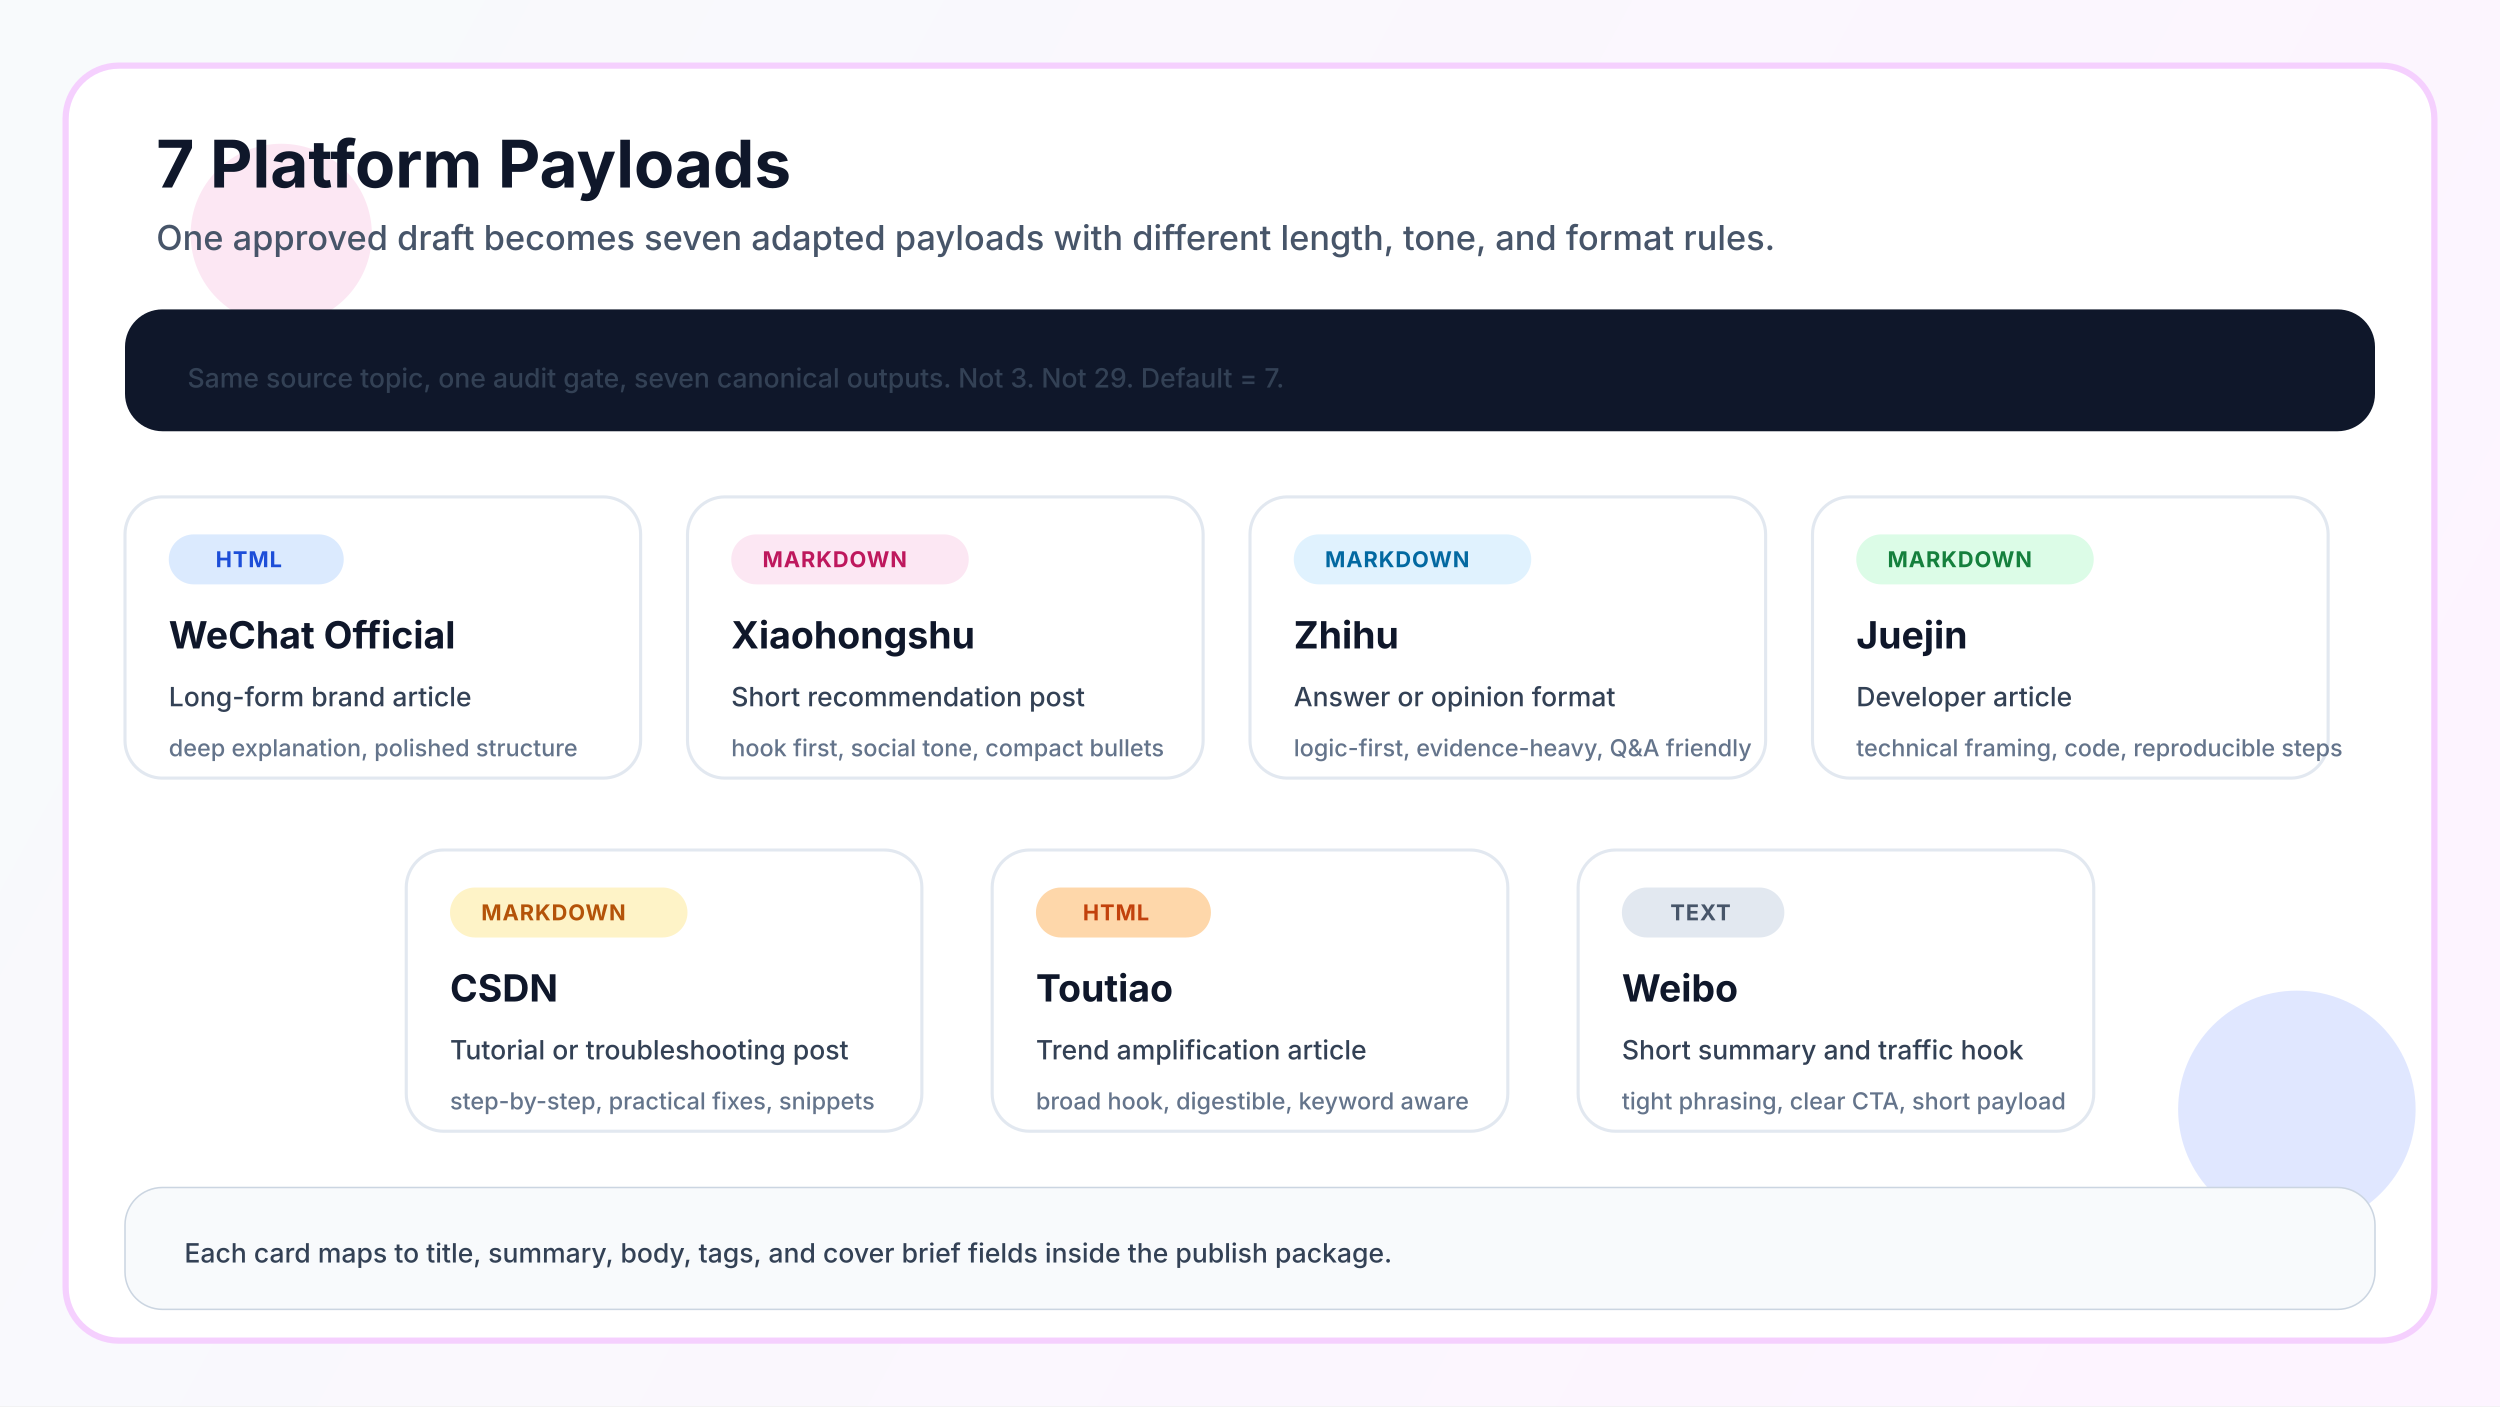
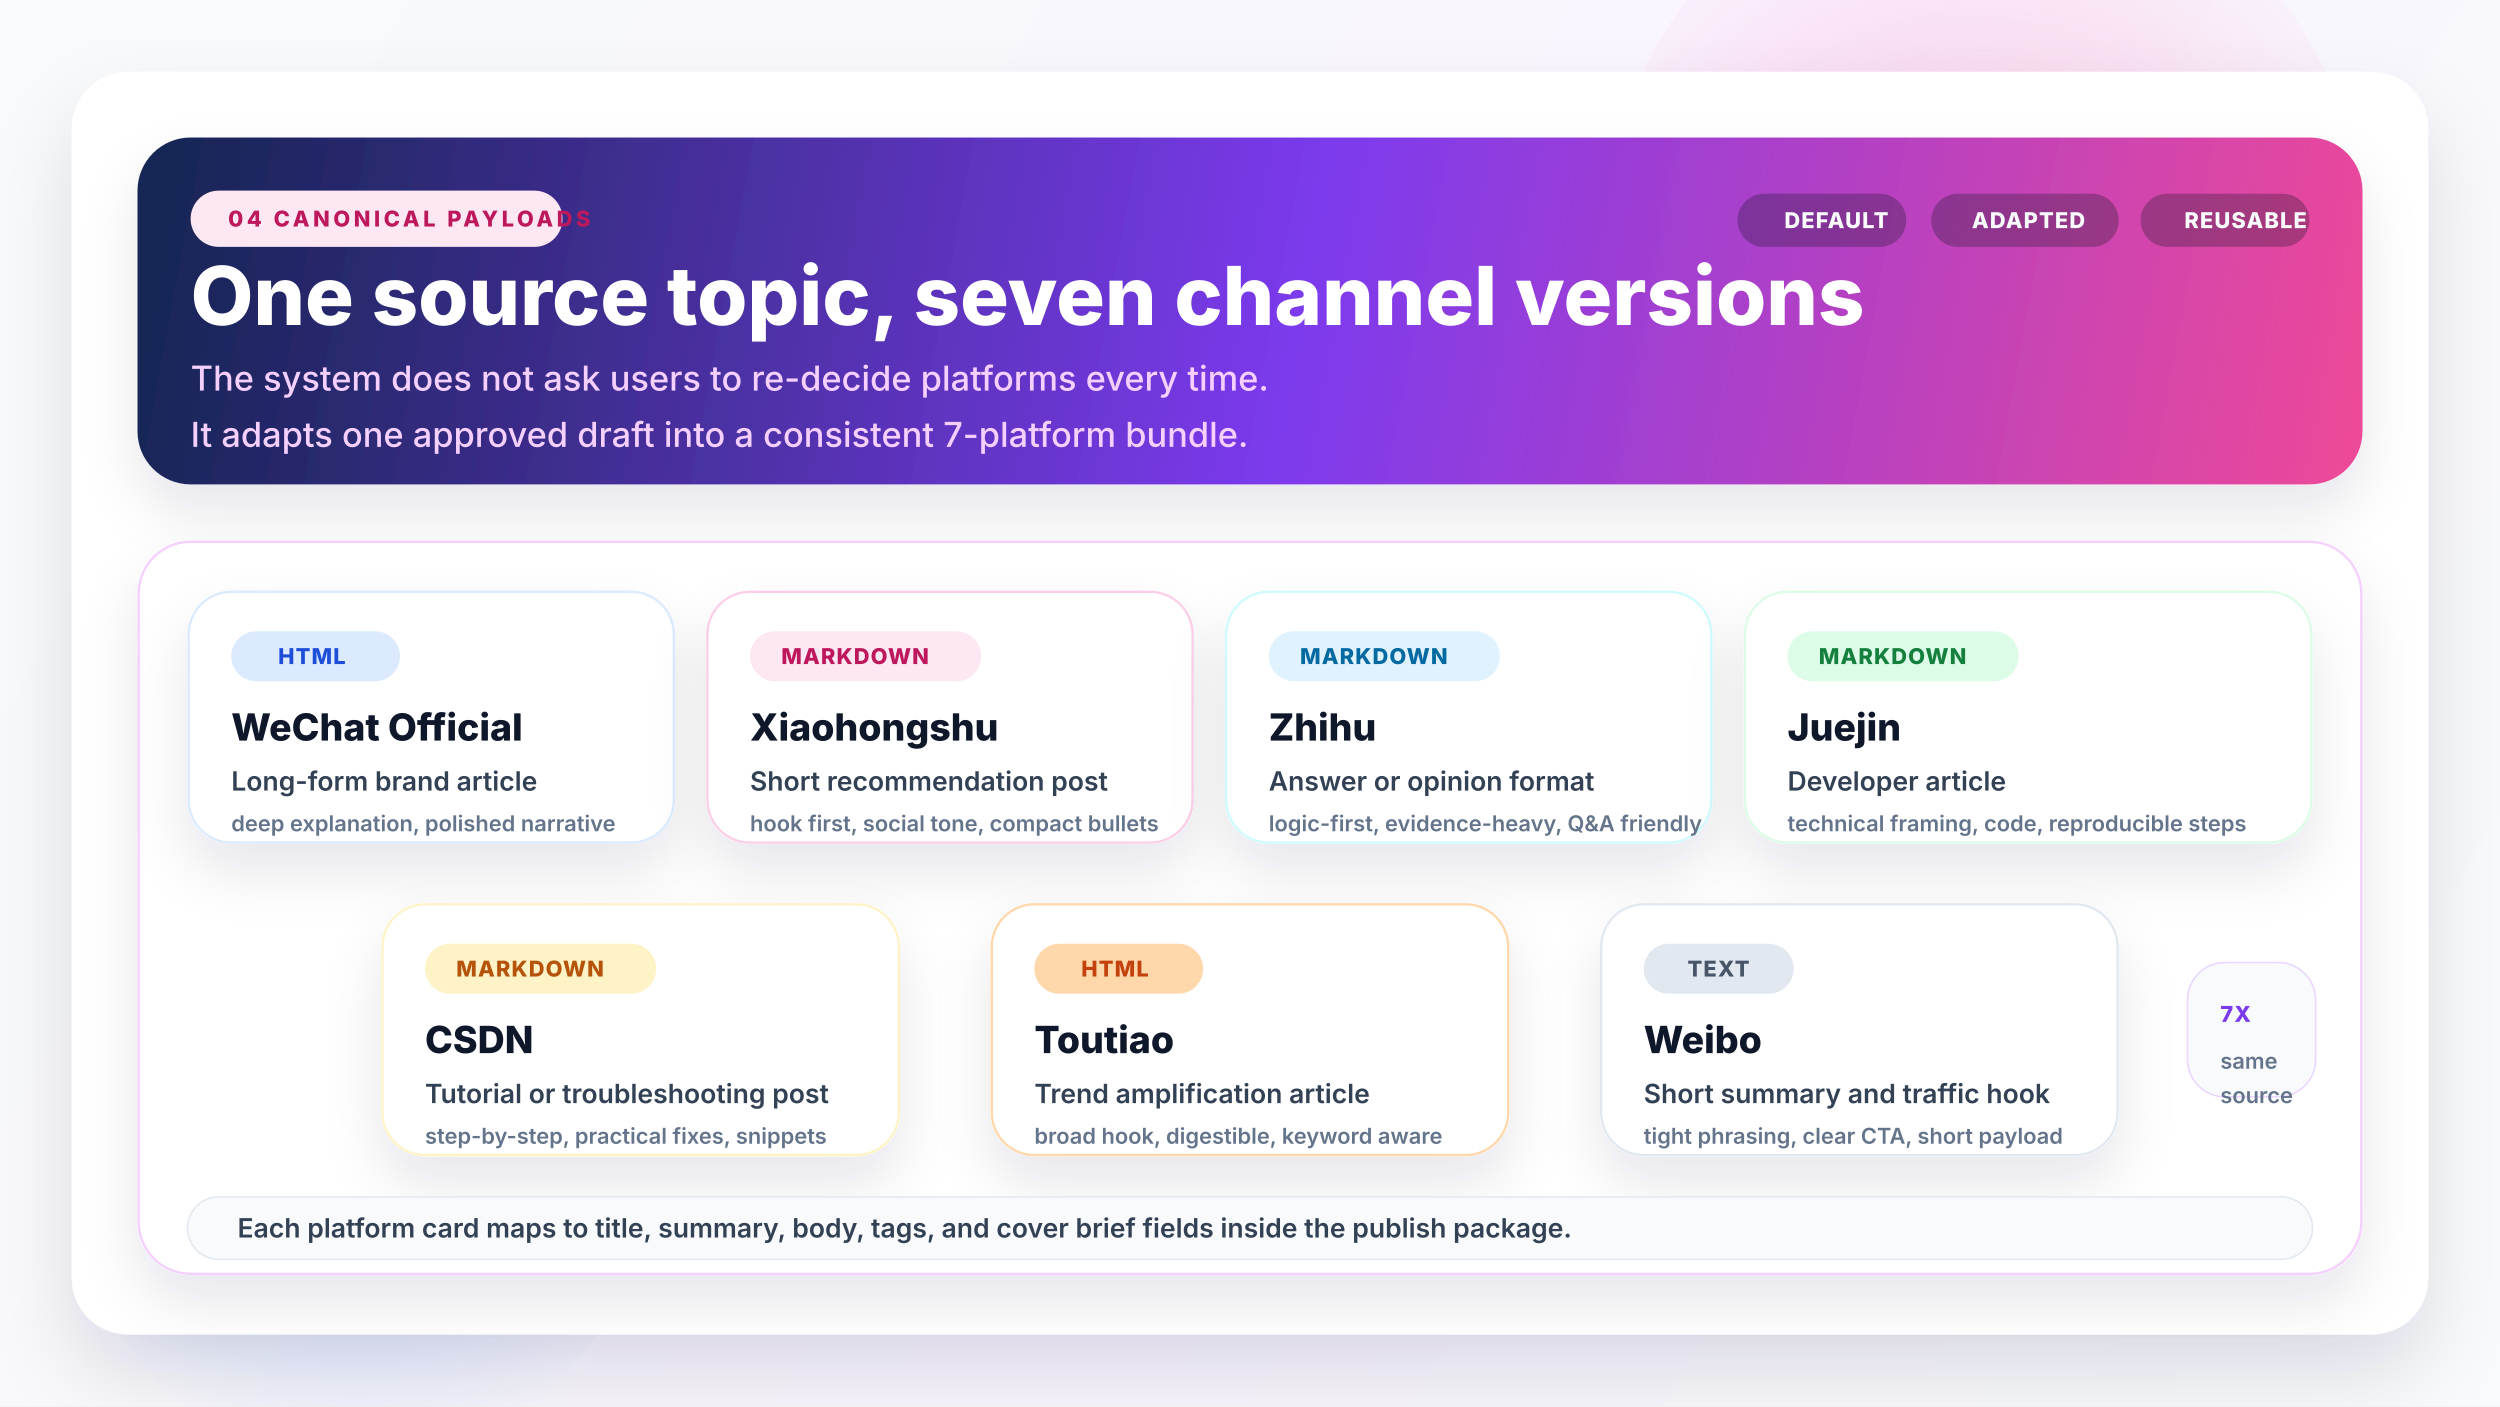
<svg xmlns="http://www.w3.org/2000/svg" width="1600" height="900" viewBox="0 0 1600 900" fill="none">
  <defs>
-     <linearGradient id="bg4" x1="120" y1="80" x2="1480" y2="820" gradientUnits="userSpaceOnUse">
+     <linearGradient id="bg" x1="120" y1="72" x2="1490" y2="852" gradientUnits="userSpaceOnUse">
      <stop stop-color="#F8FAFC" />
-       <stop offset="1" stop-color="#FDF4FF" />
+       <stop offset="0.56" stop-color="#FAF5FF" />
+       <stop offset="1" stop-color="#F8FAFC" />
    </linearGradient>
+     <linearGradient id="hero" x1="110" y1="96" x2="1490" y2="350" gradientUnits="userSpaceOnUse">
+       <stop stop-color="#172554" />
+       <stop offset="0.52" stop-color="#7C3AED" />
+       <stop offset="1" stop-color="#EC4899" />
+     </linearGradient>
+     <radialGradient id="glowPink" cx="0" cy="0" r="1" gradientUnits="userSpaceOnUse" gradientTransform="translate(1270 146) rotate(90) scale(240 300)">
+       <stop stop-color="#F472B6" stop-opacity="0.34" />
+       <stop offset="1" stop-color="#F472B6" stop-opacity="0" />
+     </radialGradient>
+     <radialGradient id="glowBlue" cx="0" cy="0" r="1" gradientUnits="userSpaceOnUse" gradientTransform="translate(230 758) rotate(90) scale(170 220)">
+       <stop stop-color="#60A5FA" stop-opacity="0.24" />
+       <stop offset="1" stop-color="#60A5FA" stop-opacity="0" />
+     </radialGradient>
+     <filter id="shadow" x="0" y="0" width="1600" height="900" filterUnits="userSpaceOnUse" color-interpolation-filters="sRGB">
+       <feDropShadow dx="0" dy="26" stdDeviation="26" flood-color="#0F172A" flood-opacity="0.12" />
+     </filter>
+     <filter id="softShadow" x="0" y="0" width="1600" height="900" filterUnits="userSpaceOnUse" color-interpolation-filters="sRGB">
+       <feDropShadow dx="0" dy="18" stdDeviation="18" flood-color="#0F172A" flood-opacity="0.10" />
+     </filter>
    <style>
      .sans { font-family: ui-sans-serif, -apple-system, BlinkMacSystemFont, "Segoe UI", sans-serif; }
-       .panel { fill: #FFFFFF; stroke: #E2E8F0; stroke-width: 2; }
-       .title { fill: #0F172A; font-size: 42px; font-weight: 700; }
-       .subtitle { fill: #475569; font-size: 22px; font-weight: 500; }
-       .card-title { fill: #0F172A; font-size: 24px; font-weight: 700; }
-       .copy { fill: #334155; font-size: 17px; font-weight: 500; }
-       .small { fill: #64748B; font-size: 15px; font-weight: 500; }
-       .pill { font-size: 14px; font-weight: 700; letter-spacing: 0.04em; }
+       .eyebrow { font-size: 14px; font-weight: 800; letter-spacing: 0.16em; }
+       .hero-title { font-size: 52px; font-weight: 800; }
+       .hero-copy { font-size: 22px; font-weight: 500; }
+       .pill { font-size: 14px; font-weight: 800; letter-spacing: 0.05em; }
+       .card-title { font-size: 24px; font-weight: 800; fill: #0F172A; }
+       .copy { font-size: 17px; font-weight: 600; fill: #334155; }
+       .small { font-size: 14px; font-weight: 600; fill: #64748B; }
    </style>
  </defs>
-   <rect width="1600" height="900" fill="url(#bg4)" />
-   <rect x="42" y="42" width="1516" height="816" rx="34" fill="white" stroke="#F5D0FE" stroke-width="4" />
-   <circle cx="1470" cy="710" r="76" fill="#E0E7FF" />
-   <circle cx="180" cy="150" r="58" fill="#FCE7F3" />
-   <text x="100" y="120" class="sans title">7 Platform Payloads</text>
-   <text x="100" y="160" class="sans subtitle">One approved draft becomes seven adapted payloads with different length, tone, and format rules.</text>
-   <rect x="80" y="198" width="1440" height="78" rx="24" fill="#0F172A" />
-   <text x="120" y="248" class="sans copy" fill="#F8FAFC">Same source topic, one audit gate, seven canonical outputs. Not 3. Not 29. Default = 7.</text>
-   <rect x="80" y="318" width="330" height="180" rx="24" class="panel" />
-   <rect x="108" y="342" width="112" height="32" rx="16" fill="#DBEAFE" />
-   <text x="138" y="363" class="sans pill" fill="#1D4ED8">HTML</text>
-   <text x="108" y="415" class="sans card-title">WeChat Official</text>
-   <text x="108" y="452" class="sans copy">Long-form brand article</text>
-   <text x="108" y="484" class="sans small">deep explanation, polished structure</text>
-   <rect x="440" y="318" width="330" height="180" rx="24" class="panel" />
-   <rect x="468" y="342" width="152" height="32" rx="16" fill="#FCE7F3" />
-   <text x="488" y="363" class="sans pill" fill="#BE185D">MARKDOWN</text>
-   <text x="468" y="415" class="sans card-title">Xiaohongshu</text>
-   <text x="468" y="452" class="sans copy">Short recommendation post</text>
-   <text x="468" y="484" class="sans small">hook first, social tone, compact bullets</text>
-   <rect x="800" y="318" width="330" height="180" rx="24" class="panel" />
-   <rect x="828" y="342" width="152" height="32" rx="16" fill="#E0F2FE" />
-   <text x="848" y="363" class="sans pill" fill="#0369A1">MARKDOWN</text>
-   <text x="828" y="415" class="sans card-title">Zhihu</text>
-   <text x="828" y="452" class="sans copy">Answer or opinion format</text>
-   <text x="828" y="484" class="sans small">logic-first, evidence-heavy, Q&amp;A friendly</text>
-   <rect x="1160" y="318" width="330" height="180" rx="24" class="panel" />
-   <rect x="1188" y="342" width="152" height="32" rx="16" fill="#DCFCE7" />
-   <text x="1208" y="363" class="sans pill" fill="#15803D">MARKDOWN</text>
-   <text x="1188" y="415" class="sans card-title">Juejin</text>
-   <text x="1188" y="452" class="sans copy">Developer article</text>
-   <text x="1188" y="484" class="sans small">technical framing, code, reproducible steps</text>
-   <rect x="260" y="544" width="330" height="180" rx="24" class="panel" />
-   <rect x="288" y="568" width="152" height="32" rx="16" fill="#FEF3C7" />
-   <text x="308" y="589" class="sans pill" fill="#B45309">MARKDOWN</text>
-   <text x="288" y="641" class="sans card-title">CSDN</text>
-   <text x="288" y="678" class="sans copy">Tutorial or troubleshooting post</text>
-   <text x="288" y="710" class="sans small">step-by-step, practical fixes, snippets</text>
-   <rect x="635" y="544" width="330" height="180" rx="24" class="panel" />
-   <rect x="663" y="568" width="112" height="32" rx="16" fill="#FED7AA" />
-   <text x="693" y="589" class="sans pill" fill="#C2410C">HTML</text>
-   <text x="663" y="641" class="sans card-title">Toutiao</text>
-   <text x="663" y="678" class="sans copy">Trend amplification article</text>
-   <text x="663" y="710" class="sans small">broad hook, digestible, keyword aware</text>
-   <rect x="1010" y="544" width="330" height="180" rx="24" class="panel" />
-   <rect x="1038" y="568" width="104" height="32" rx="16" fill="#E2E8F0" />
-   <text x="1069" y="589" class="sans pill" fill="#475569">TEXT</text>
-   <text x="1038" y="641" class="sans card-title">Weibo</text>
-   <text x="1038" y="678" class="sans copy">Short summary and traffic hook</text>
-   <text x="1038" y="710" class="sans small">tight phrasing, clear CTA, short payload</text>
-   <rect x="80" y="760" width="1440" height="78" rx="24" fill="#F8FAFC" stroke="#CBD5E1" />
-   <text x="118" y="808" class="sans copy">Each card maps to title, summary, body, tags, and cover brief fields inside the publish package.</text>
+   <rect width="1600" height="900" fill="url(#bg)" />
+   <circle cx="1270" cy="146" r="240" fill="url(#glowPink)" />
+   <circle cx="230" cy="758" r="180" fill="url(#glowBlue)" />
+   <g filter="url(#shadow)">
+     <rect x="46" y="46" width="1508" height="808" rx="36" fill="#FFFFFF" />
+   </g>
+   <g filter="url(#softShadow)">
+     <rect x="88" y="88" width="1424" height="222" rx="34" fill="url(#hero)" />
+   </g>
+   <rect x="122" y="122" width="238" height="36" rx="18" fill="#FCE7F3" />
+   <text x="146" y="145" class="sans eyebrow" fill="#BE185D">04 CANONICAL PAYLOADS</text>
+   <text x="122" y="208" class="sans hero-title" fill="#FFFFFF">One source topic, seven channel versions</text>
+   <text x="122" y="250" class="sans hero-copy" fill="#F5D0FE">The system does not ask users to re-decide platforms every time.</text>
+   <text x="122" y="286" class="sans hero-copy" fill="#F5D0FE">It adapts one approved draft into a consistent 7-platform bundle.</text>
+   <rect x="1112" y="124" width="108" height="34" rx="17" fill="#0B1220" fill-opacity="0.28" />
+   <text x="1142" y="146" class="sans pill" fill="#F8FAFC">DEFAULT</text>
+   <rect x="1236" y="124" width="120" height="34" rx="17" fill="#0B1220" fill-opacity="0.28" />
+   <text x="1262" y="146" class="sans pill" fill="#F8FAFC">ADAPTED</text>
+   <rect x="1370" y="124" width="108" height="34" rx="17" fill="#0B1220" fill-opacity="0.28" />
+   <text x="1398" y="146" class="sans pill" fill="#F8FAFC">REUSABLE</text>
+   <g filter="url(#softShadow)">
+     <rect x="88" y="346" width="1424" height="470" rx="34" fill="#FFFFFF" />
+     <rect x="88.75" y="346.75" width="1422.5" height="468.5" rx="33.25" stroke="#F5D0FE" stroke-width="1.5" />
+   </g>
+   <g filter="url(#softShadow)">
+     <rect x="120" y="378" width="312" height="162" rx="28" fill="#FFFFFF" />
+     <rect x="120.75" y="378.75" width="310.5" height="160.5" rx="27.25" stroke="#DBEAFE" stroke-width="1.5" />
+   </g>
+   <rect x="148" y="404" width="108" height="32" rx="16" fill="#DBEAFE" />
+   <text x="178" y="425" class="sans pill" fill="#1D4ED8">HTML</text>
+   <text x="148" y="474" class="sans card-title">WeChat Official</text>
+   <text x="148" y="506" class="sans copy">Long-form brand article</text>
+   <text x="148" y="532" class="sans small">deep explanation, polished narrative</text>
+   <g filter="url(#softShadow)">
+     <rect x="452" y="378" width="312" height="162" rx="28" fill="#FFFFFF" />
+     <rect x="452.75" y="378.75" width="310.5" height="160.5" rx="27.25" stroke="#FBCFE8" stroke-width="1.5" />
+   </g>
+   <rect x="480" y="404" width="148" height="32" rx="16" fill="#FCE7F3" />
+   <text x="500" y="425" class="sans pill" fill="#BE185D">MARKDOWN</text>
+   <text x="480" y="474" class="sans card-title">Xiaohongshu</text>
+   <text x="480" y="506" class="sans copy">Short recommendation post</text>
+   <text x="480" y="532" class="sans small">hook first, social tone, compact bullets</text>
+   <g filter="url(#softShadow)">
+     <rect x="784" y="378" width="312" height="162" rx="28" fill="#FFFFFF" />
+     <rect x="784.75" y="378.75" width="310.5" height="160.5" rx="27.25" stroke="#CFFAFE" stroke-width="1.5" />
+   </g>
+   <rect x="812" y="404" width="148" height="32" rx="16" fill="#E0F2FE" />
+   <text x="832" y="425" class="sans pill" fill="#0369A1">MARKDOWN</text>
+   <text x="812" y="474" class="sans card-title">Zhihu</text>
+   <text x="812" y="506" class="sans copy">Answer or opinion format</text>
+   <text x="812" y="532" class="sans small">logic-first, evidence-heavy, Q&amp;A friendly</text>
+   <g filter="url(#softShadow)">
+     <rect x="1116" y="378" width="364" height="162" rx="28" fill="#FFFFFF" />
+     <rect x="1116.75" y="378.75" width="362.5" height="160.5" rx="27.25" stroke="#DCFCE7" stroke-width="1.5" />
+   </g>
+   <rect x="1144" y="404" width="148" height="32" rx="16" fill="#DCFCE7" />
+   <text x="1164" y="425" class="sans pill" fill="#15803D">MARKDOWN</text>
+   <text x="1144" y="474" class="sans card-title">Juejin</text>
+   <text x="1144" y="506" class="sans copy">Developer article</text>
+   <text x="1144" y="532" class="sans small">technical framing, code, reproducible steps</text>
+   <g filter="url(#softShadow)">
+     <rect x="244" y="578" width="332" height="162" rx="28" fill="#FFFFFF" />
+     <rect x="244.75" y="578.75" width="330.5" height="160.5" rx="27.25" stroke="#FEF3C7" stroke-width="1.5" />
+   </g>
+   <rect x="272" y="604" width="148" height="32" rx="16" fill="#FEF3C7" />
+   <text x="292" y="625" class="sans pill" fill="#B45309">MARKDOWN</text>
+   <text x="272" y="674" class="sans card-title">CSDN</text>
+   <text x="272" y="706" class="sans copy">Tutorial or troubleshooting post</text>
+   <text x="272" y="732" class="sans small">step-by-step, practical fixes, snippets</text>
+   <g filter="url(#softShadow)">
+     <rect x="634" y="578" width="332" height="162" rx="28" fill="#FFFFFF" />
+     <rect x="634.75" y="578.75" width="330.5" height="160.5" rx="27.25" stroke="#FED7AA" stroke-width="1.5" />
+   </g>
+   <rect x="662" y="604" width="108" height="32" rx="16" fill="#FED7AA" />
+   <text x="692" y="625" class="sans pill" fill="#C2410C">HTML</text>
+   <text x="662" y="674" class="sans card-title">Toutiao</text>
+   <text x="662" y="706" class="sans copy">Trend amplification article</text>
+   <text x="662" y="732" class="sans small">broad hook, digestible, keyword aware</text>
+   <g filter="url(#softShadow)">
+     <rect x="1024" y="578" width="332" height="162" rx="28" fill="#FFFFFF" />
+     <rect x="1024.75" y="578.75" width="330.5" height="160.5" rx="27.25" stroke="#E2E8F0" stroke-width="1.5" />
+   </g>
+   <rect x="1052" y="604" width="96" height="32" rx="16" fill="#E2E8F0" />
+   <text x="1080" y="625" class="sans pill" fill="#475569">TEXT</text>
+   <text x="1052" y="674" class="sans card-title">Weibo</text>
+   <text x="1052" y="706" class="sans copy">Short summary and traffic hook</text>
+   <text x="1052" y="732" class="sans small">tight phrasing, clear CTA, short payload</text>
+   <rect x="1400" y="616" width="82" height="86" rx="24" fill="#F8FAFC" stroke="#E9D5FF" />
+   <text x="1421" y="654" class="sans pill" fill="#7C3AED">7X</text>
+   <text x="1421" y="684" class="sans small">same</text>
+   <text x="1421" y="706" class="sans small">source</text>
+   <rect x="120" y="766" width="1360" height="40" rx="20" fill="#F8FAFC" stroke="#E2E8F0" />
+   <text x="152" y="792" class="sans copy">Each platform card maps to title, summary, body, tags, and cover brief fields inside the publish package.</text>
</svg>
